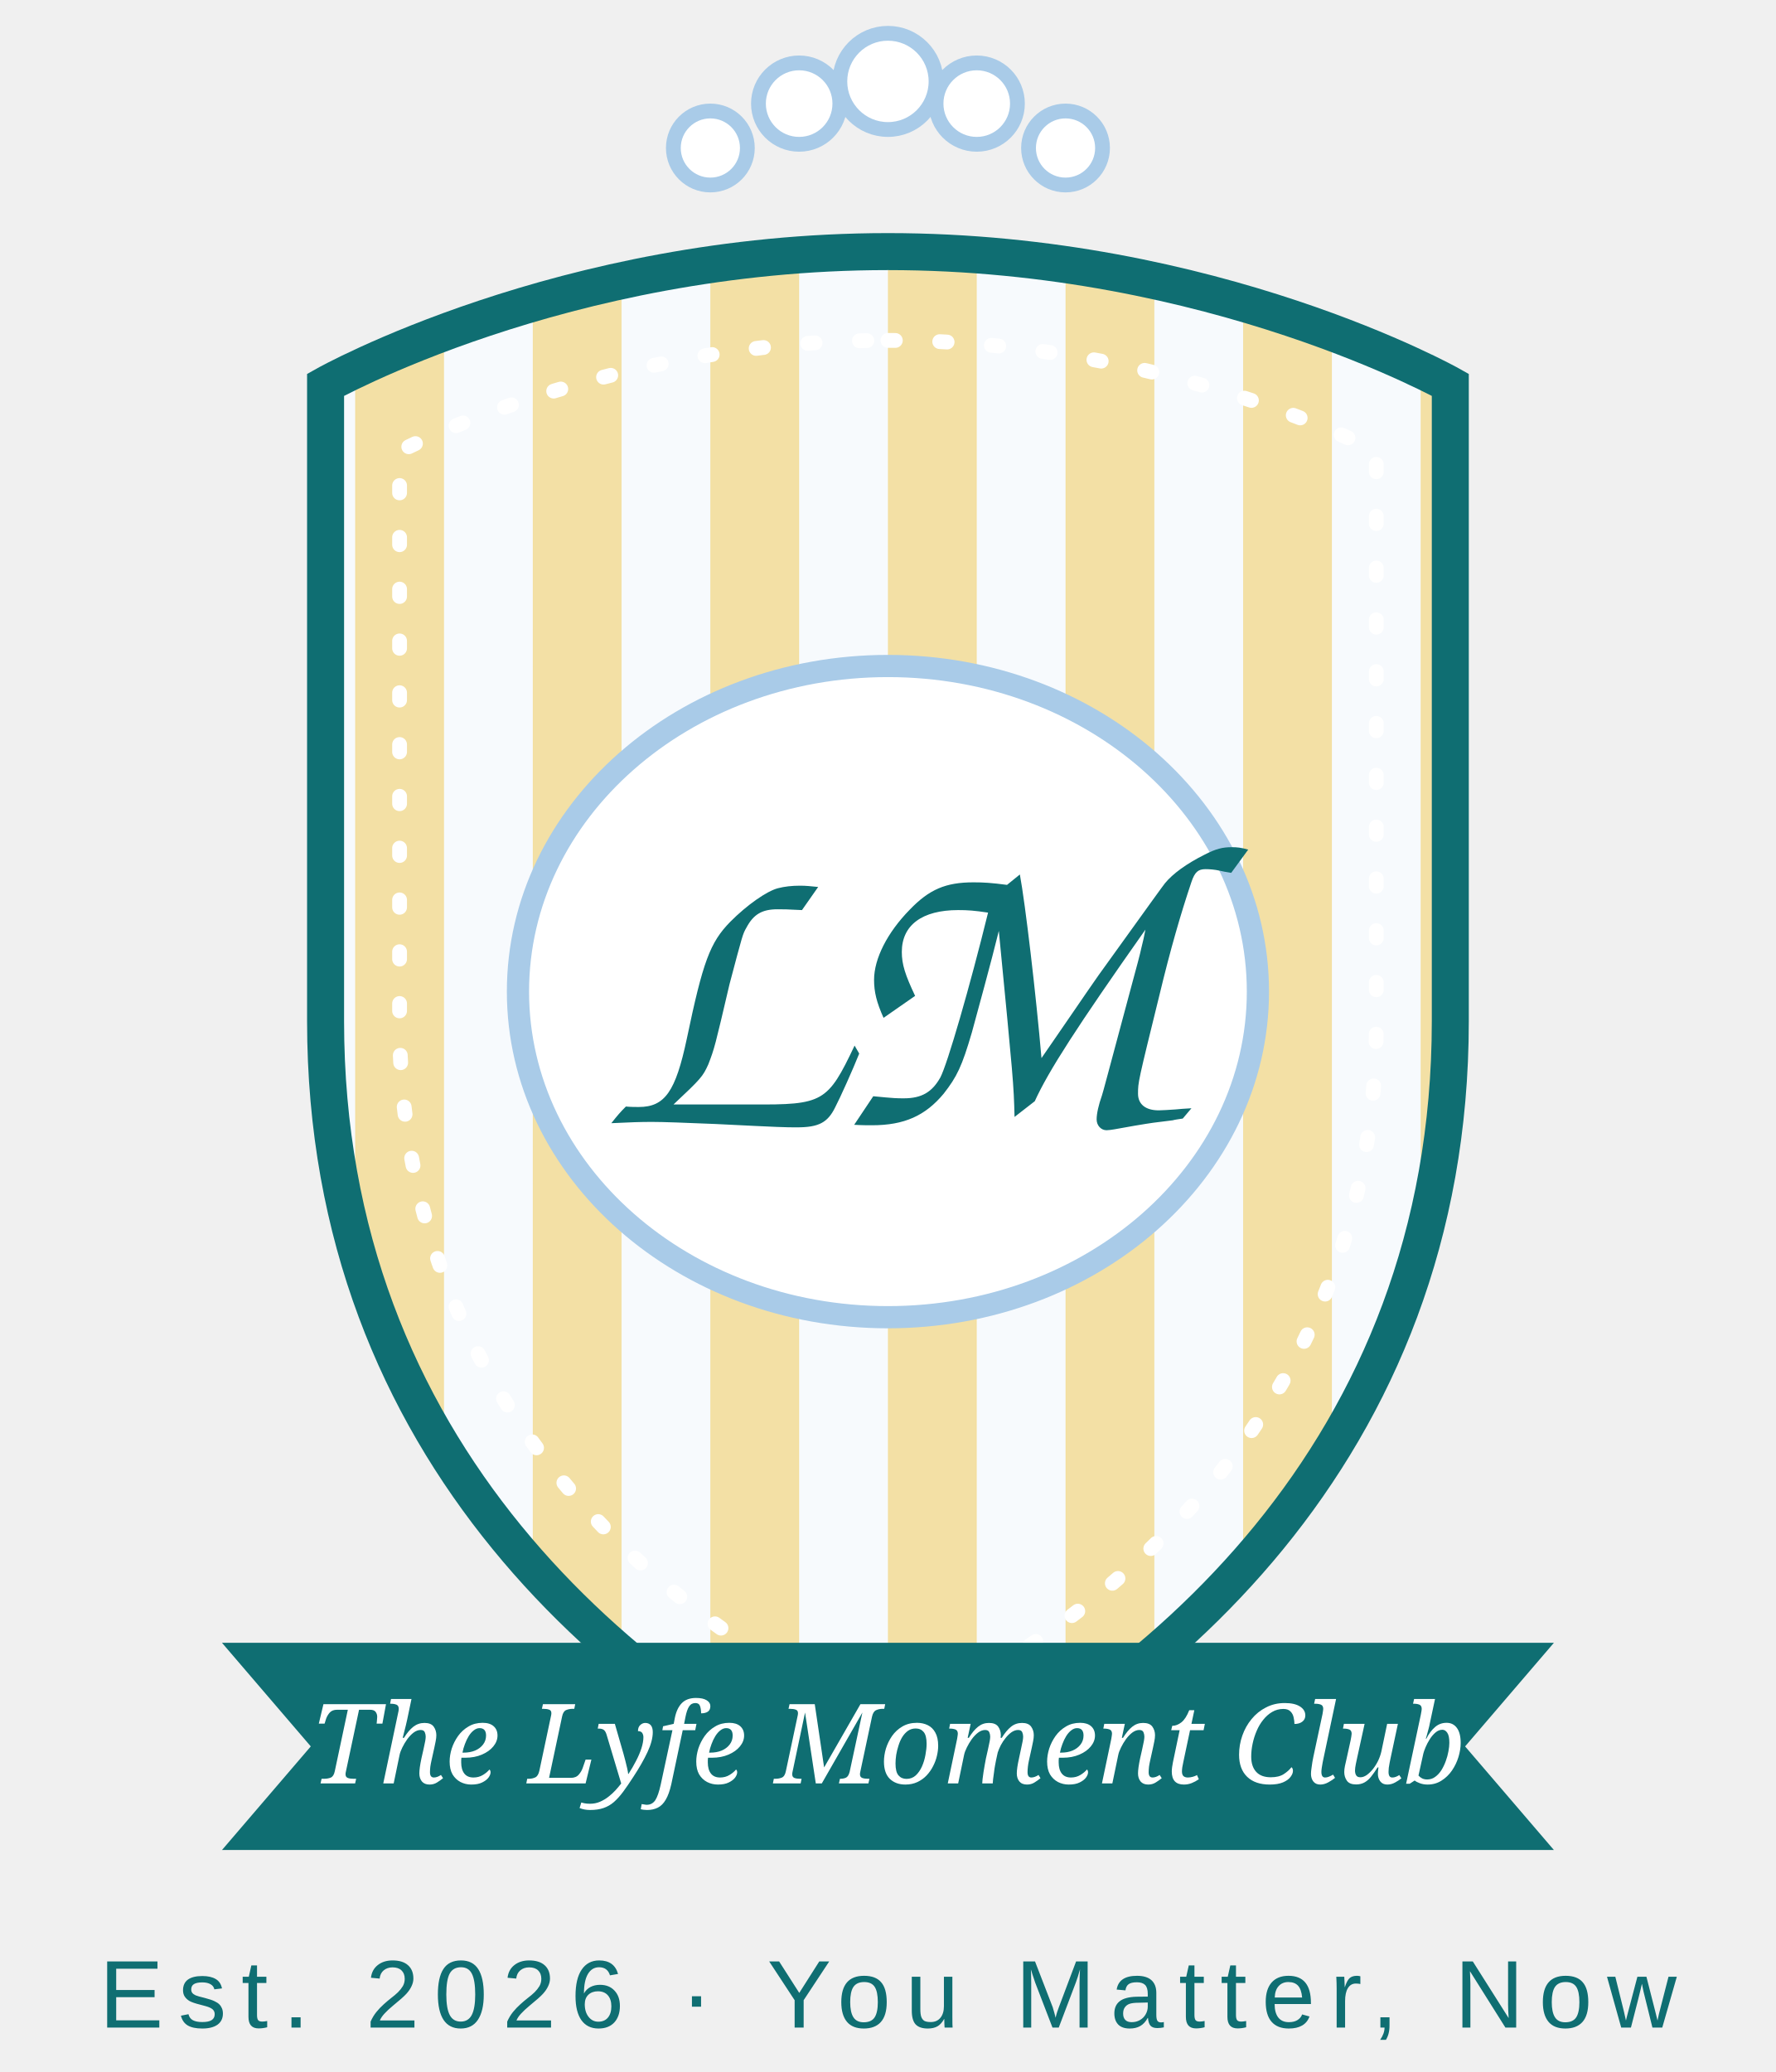
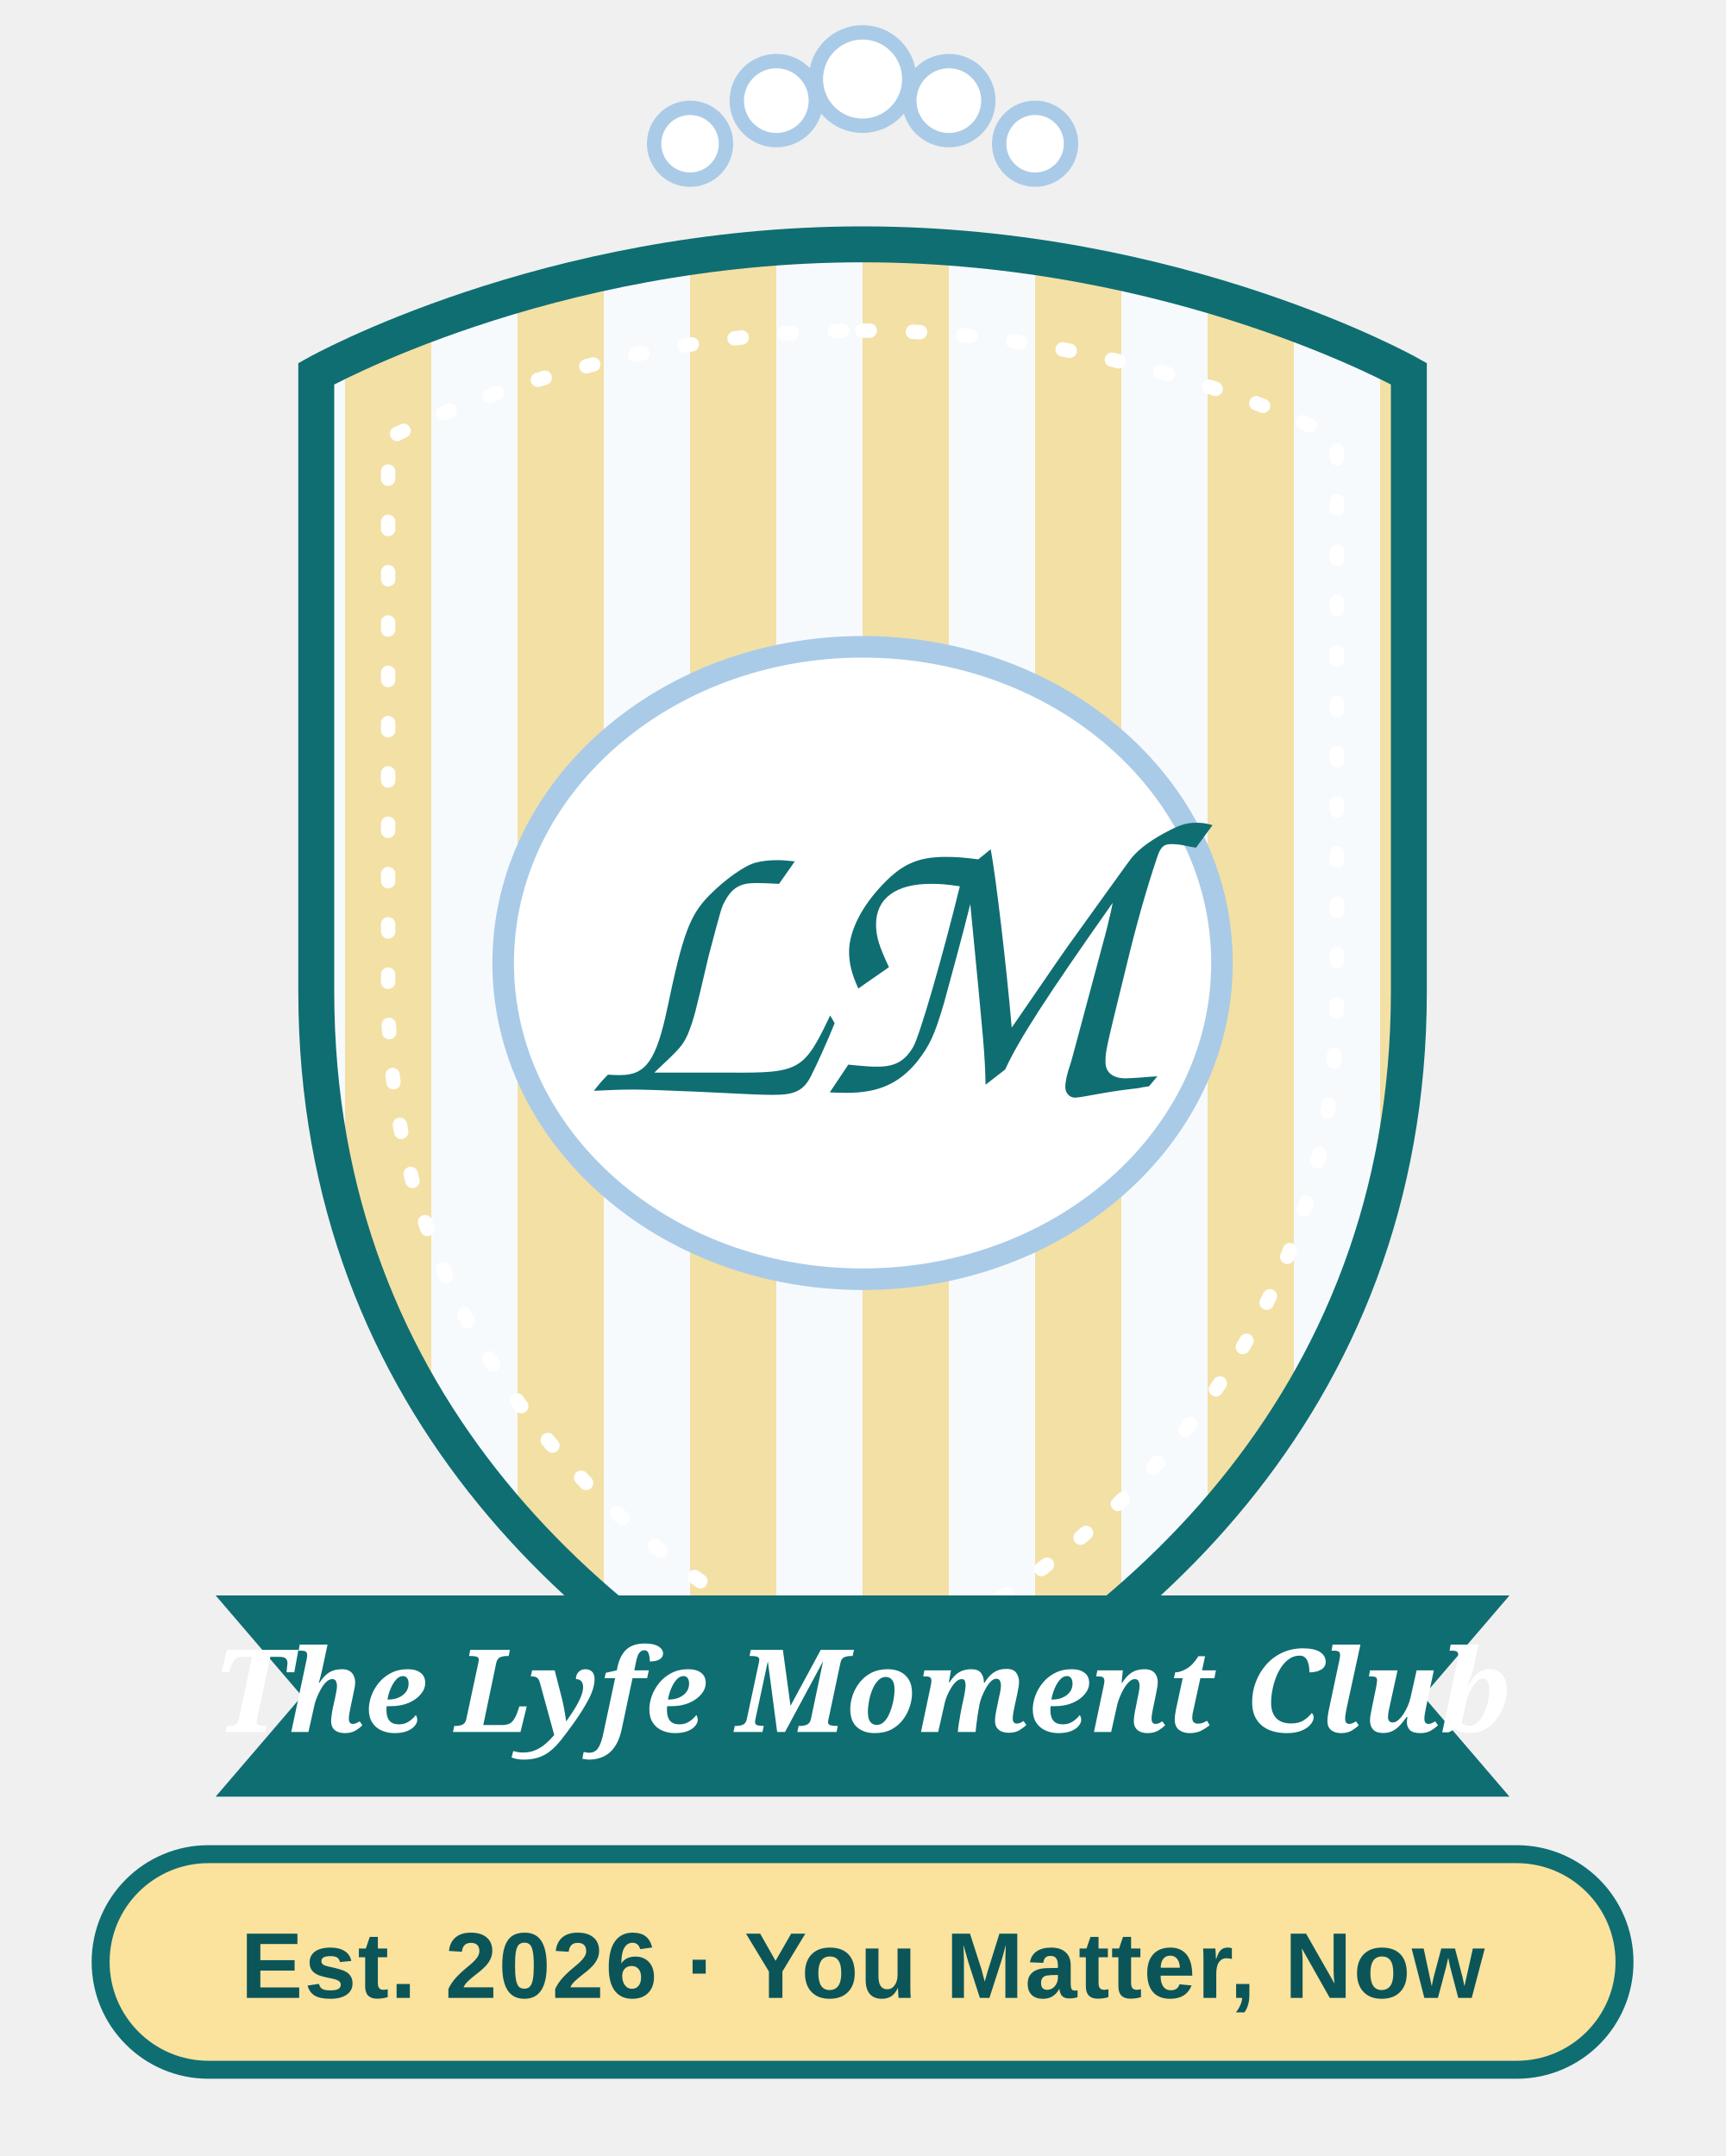
- <svg xmlns="http://www.w3.org/2000/svg" viewBox="0 0 240 280" role="img" aria-label="The Lyfe Moment Club crest">
+ <svg xmlns="http://www.w3.org/2000/svg" viewBox="0 0 240 300" role="img" aria-label="The Lyfe Moment Club crest">
  <defs>
-     <clipPath id="c">
+     <clipPath id="crest-clip">
      <path d="M120 34c44 0 76 18 76 18v86c0 58-40 92-76 108-36-16-76-50-76-108V52s32-18 76-18z" />
    </clipPath>
-     <pattern id="s" width="24" height="10" patternUnits="userSpaceOnUse">
+     <pattern id="crest-stripes" width="24" height="10" patternUnits="userSpaceOnUse">
      <rect width="12" height="10" fill="#FBE29D" />
      <rect x="12" width="12" height="10" fill="#fff" />
    </pattern>
  </defs>
  <g fill="#fff" stroke="#A9CBE8" stroke-width="2">
    <circle cx="96" cy="20" r="5" />
    <circle cx="108" cy="14" r="5.5" />
    <circle cx="120" cy="11" r="6.5" />
    <circle cx="132" cy="14" r="5.5" />
    <circle cx="144" cy="20" r="5" />
  </g>
  <path d="M120 34c44 0 76 18 76 18v86c0 58-40 92-76 108-36-16-76-50-76-108V52s32-18 76-18z" fill="#A9CBE8" />
-   <rect x="44" y="34" width="152" height="220" fill="url(#s)" clip-path="url(#c)" opacity=".9" />
+   <rect x="44" y="34" width="152" height="220" fill="url(#crest-stripes)" clip-path="url(#crest-clip)" opacity=".9" />
  <path d="M120 34c44 0 76 18 76 18v86c0 58-40 92-76 108-36-16-76-50-76-108V52s32-18 76-18z" fill="none" stroke="#0F6E72" stroke-width="5" />
  <path d="M120 46c38 0 66 15 66 15v77c0 51-35 81-66 95-31-14-66-44-66-95V61s28-15 66-15z" fill="none" stroke="#fff" stroke-width="2" stroke-dasharray="1 6" stroke-linecap="round" />
  <ellipse cx="120" cy="134" rx="50" ry="44" fill="#fff" stroke="#A9CBE8" stroke-width="3" />
  <text x="120" y="152" text-anchor="middle" font-family="Damion, 'Brush Script MT', cursive" font-size="56" fill="#0F6E72">LM</text>
  <path d="M30 222h180l-12 14 12 14H30l12-14z" fill="#0F6E72" />
-   <text x="120" y="241" text-anchor="middle" font-family="Fraunces, Georgia, serif" font-style="italic" font-size="15" fill="#fff">The Lyfe Moment Club</text>
-   <text x="120" y="274" text-anchor="middle" font-family="Jost, Arial, sans-serif" font-size="13" letter-spacing="2" fill="#0F6E72">Est. 2026 · You Matter, Now</text>
+   <text x="120" y="241" text-anchor="middle" font-family="Fraunces, Georgia, serif" font-style="italic" font-size="16" font-weight="600" fill="#fff">The Lyfe Moment Club</text>
+   <rect x="14" y="258" width="212" height="30" rx="15" fill="#FBE29D" stroke="#0F6E72" stroke-width="2.5" />
+   <text x="120" y="278" text-anchor="middle" font-family="Jost, Arial, sans-serif" font-weight="600" font-size="13" letter-spacing=".2" fill="#0B5558">Est. 2026 · You Matter, Now</text>
</svg>
